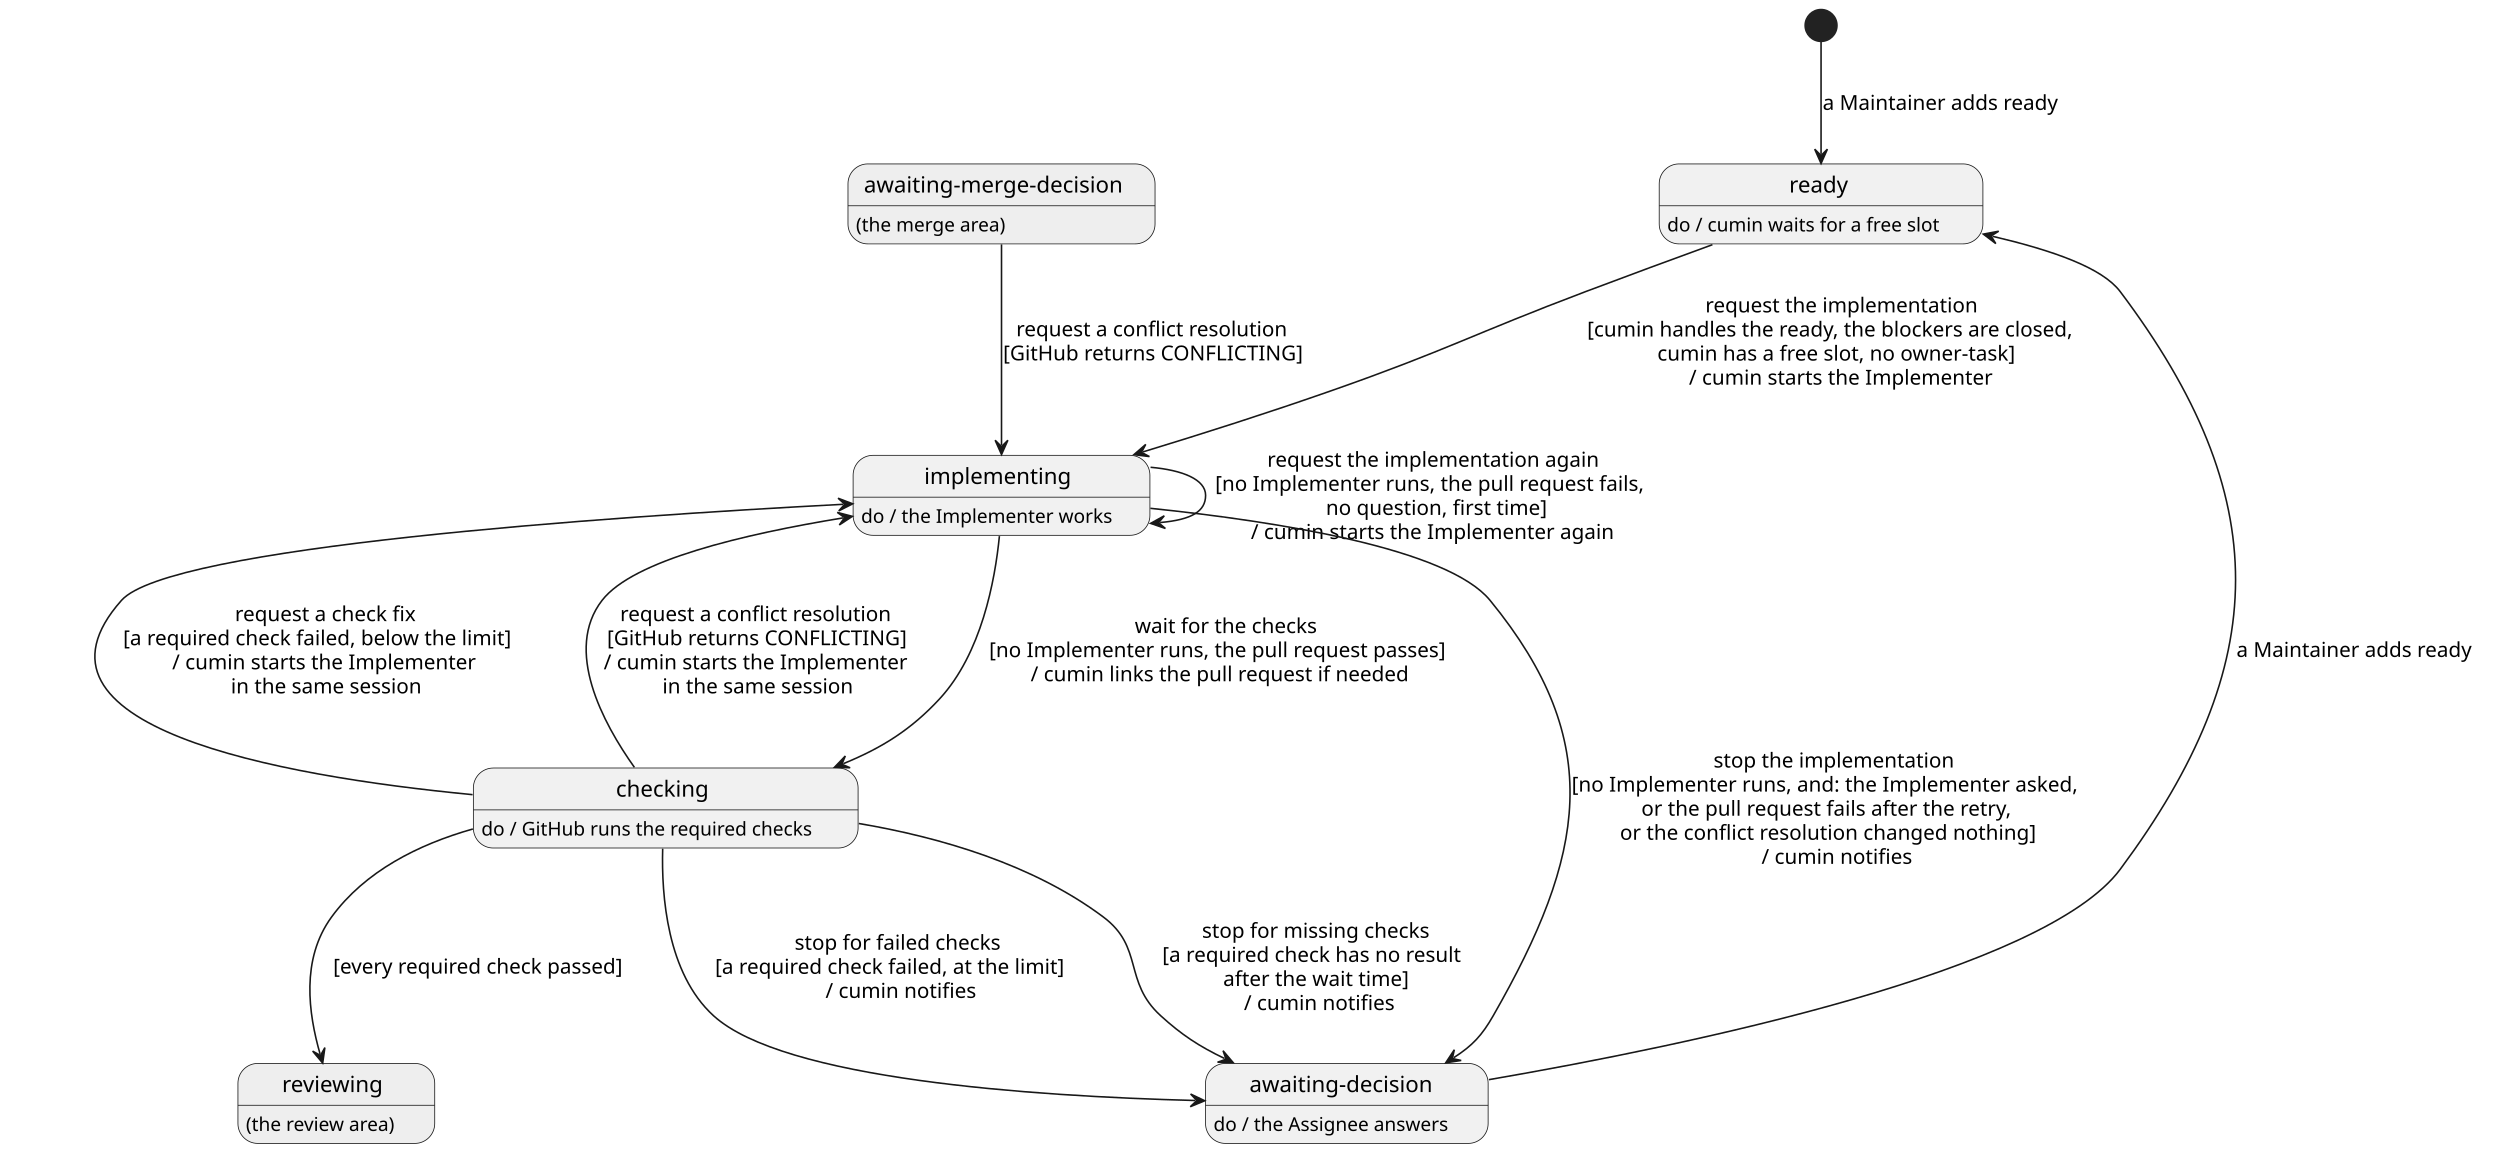
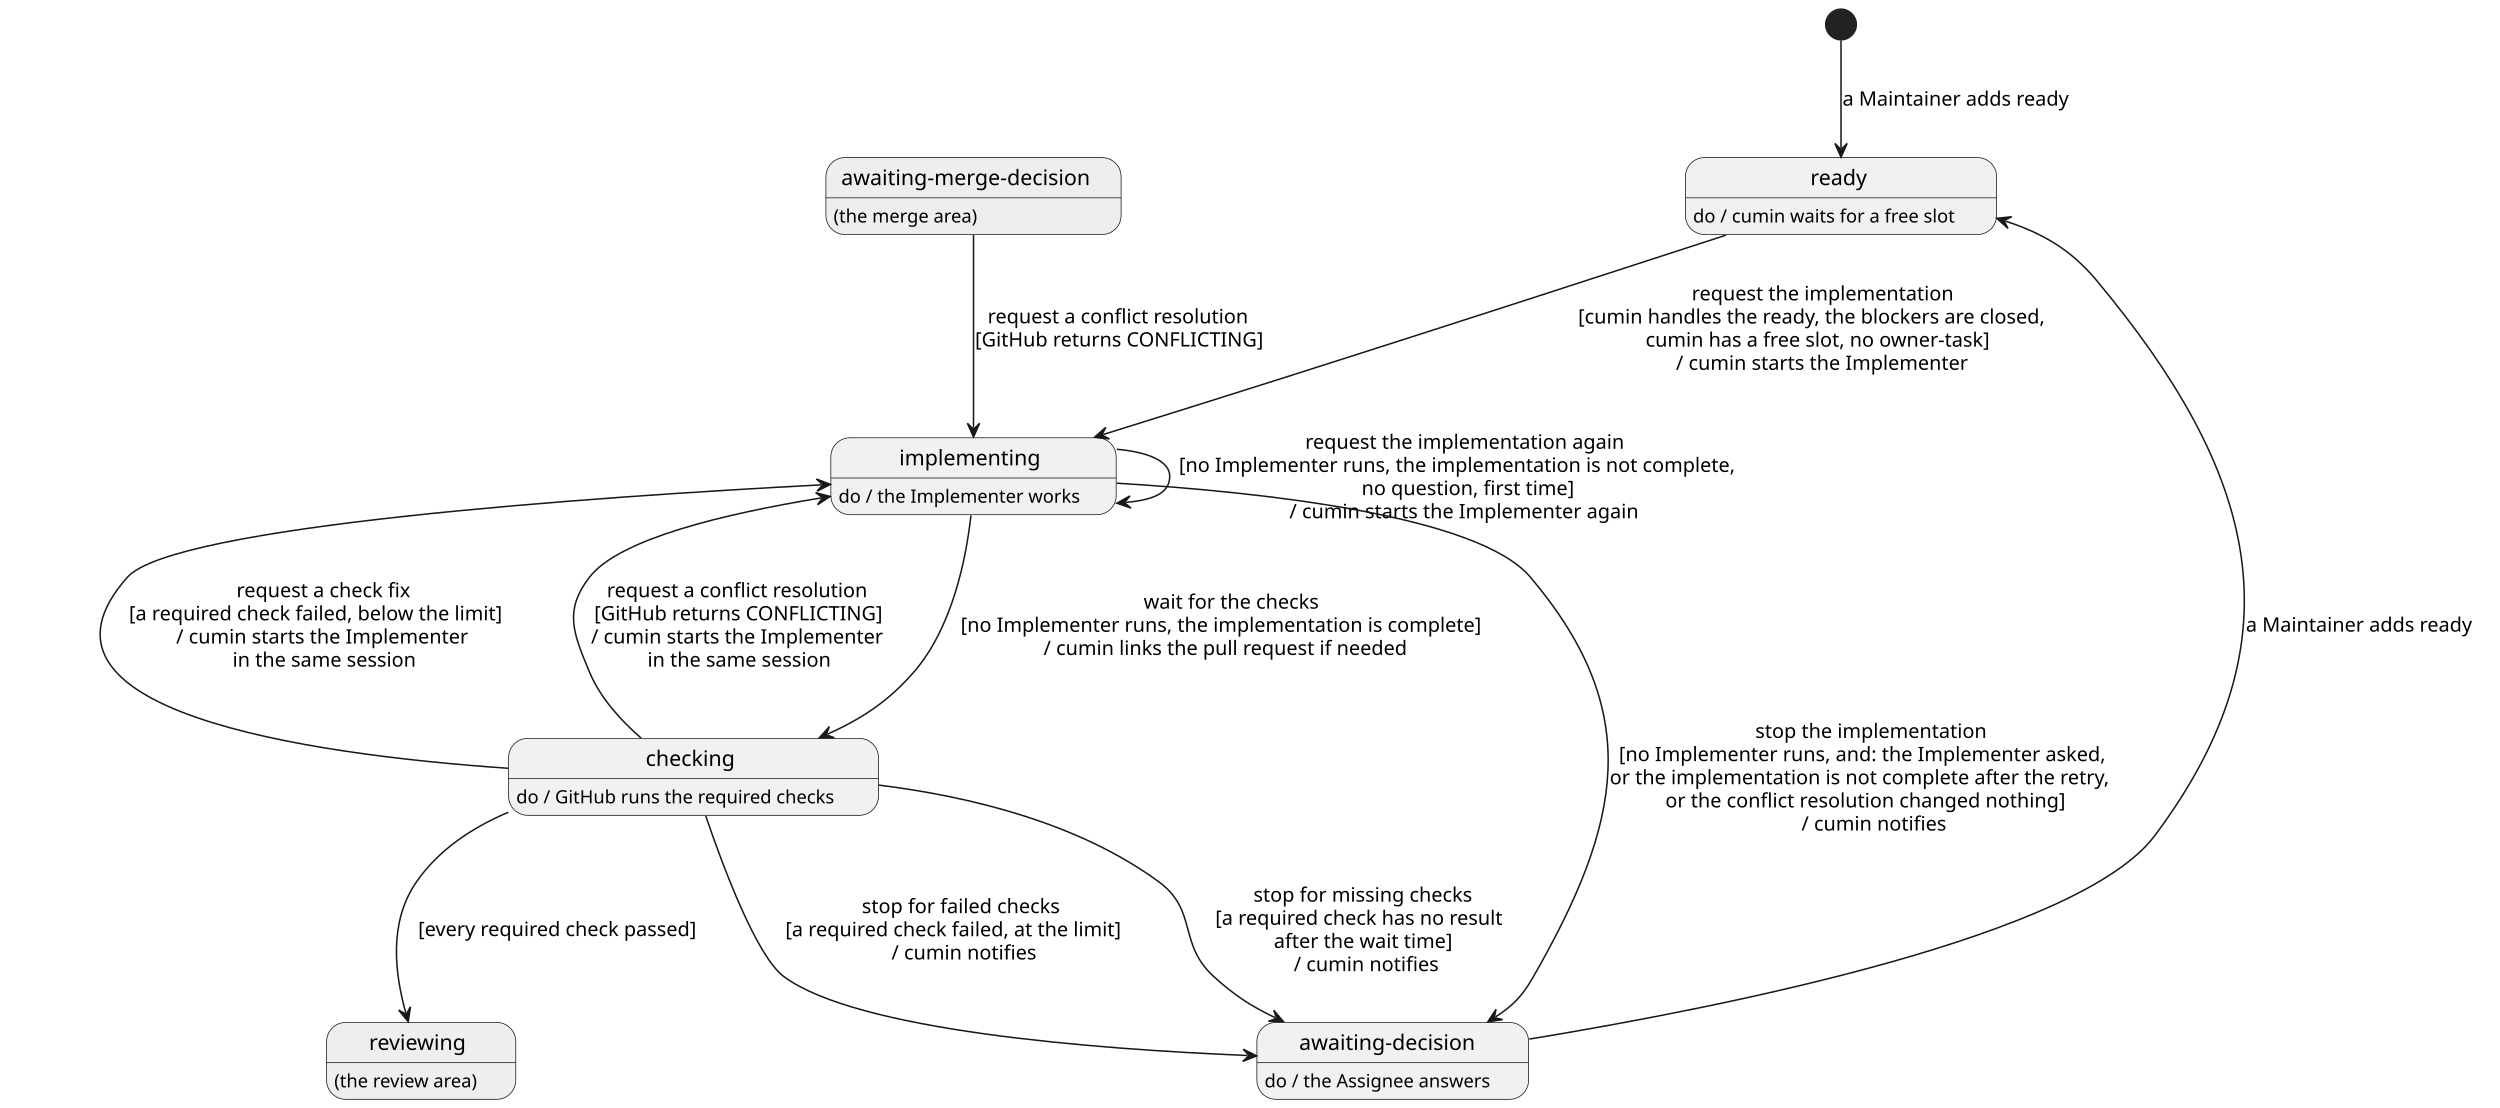
- <svg xmlns="http://www.w3.org/2000/svg" contentStyleType="text/css" data-diagram-type="STATE" height="724px" preserveAspectRatio="none" style="width:1571px;height:724px;background:#FFFFFF;" version="1.1" viewBox="0 0 1571 724" width="1571px" zoomAndPan="magnify">
+ <svg xmlns="http://www.w3.org/2000/svg" contentStyleType="text/css" data-diagram-type="STATE" height="724px" preserveAspectRatio="none" style="width:1634px;height:724px;background:#FFFFFF;" version="1.1" viewBox="0 0 1634 724" width="1634px" zoomAndPan="magnify">
  <defs />
  <g>
    <g id="Ready">
-       <rect fill="#F1F1F1" height="50.266" rx="12.5" ry="12.5" style="stroke:#181818;stroke-width:0.5;" width="203.404" x="1042.65" y="103" />
-       <line style="stroke:#181818;stroke-width:0.5;" x1="1042.65" x2="1246.054" y1="129.297" y2="129.297" />
-       <text fill="#000000" font-family="sans-serif" font-size="14" lengthAdjust="spacing" textLength="40.12" x="1124.292" y="120.995">ready</text>
-       <text fill="#000000" font-family="sans-serif" font-size="12" lengthAdjust="spacing" textLength="183.404" x="1047.65" y="145.435">do / cumin waits for a free slot</text>
+       <rect fill="#F1F1F1" height="50.266" rx="12.5" ry="12.5" style="stroke:#181818;stroke-width:0.5;" width="203.404" x="1101.58" y="103" />
+       <line style="stroke:#181818;stroke-width:0.5;" x1="1101.58" x2="1304.984" y1="129.297" y2="129.297" />
+       <text fill="#000000" font-family="sans-serif" font-size="14" lengthAdjust="spacing" textLength="40.12" x="1183.222" y="120.995">ready</text>
+       <text fill="#000000" font-family="sans-serif" font-size="12" lengthAdjust="spacing" textLength="183.404" x="1106.58" y="145.435">do / cumin waits for a free slot</text>
    </g>
    <g id="Implementing">
-       <rect fill="#F1F1F1" height="50.266" rx="12.5" ry="12.5" style="stroke:#181818;stroke-width:0.5;" width="186.506" x="536.1" y="286.13" />
-       <line style="stroke:#181818;stroke-width:0.5;" x1="536.1" x2="722.606" y1="312.427" y2="312.427" />
-       <text fill="#000000" font-family="sans-serif" font-size="14" lengthAdjust="spacing" textLength="97.18" x="580.763" y="304.125">implementing</text>
-       <text fill="#000000" font-family="sans-serif" font-size="12" lengthAdjust="spacing" textLength="166.506" x="541.1" y="328.565">do / the Implementer works</text>
+       <rect fill="#F1F1F1" height="50.266" rx="12.5" ry="12.5" style="stroke:#181818;stroke-width:0.5;" width="186.506" x="543.03" y="286.13" />
+       <line style="stroke:#181818;stroke-width:0.5;" x1="543.03" x2="729.536" y1="312.427" y2="312.427" />
+       <text fill="#000000" font-family="sans-serif" font-size="14" lengthAdjust="spacing" textLength="97.18" x="587.693" y="304.125">implementing</text>
+       <text fill="#000000" font-family="sans-serif" font-size="12" lengthAdjust="spacing" textLength="166.506" x="548.03" y="328.565">do / the Implementer works</text>
    </g>
    <g id="Checking">
-       <rect fill="#F1F1F1" height="50.266" rx="12.5" ry="12.5" style="stroke:#181818;stroke-width:0.5;" width="241.754" x="297.47" y="482.63" />
-       <line style="stroke:#181818;stroke-width:0.5;" x1="297.47" x2="539.224" y1="508.927" y2="508.927" />
-       <text fill="#000000" font-family="sans-serif" font-size="14" lengthAdjust="spacing" textLength="62.638" x="387.028" y="500.625">checking</text>
-       <text fill="#000000" font-family="sans-serif" font-size="12" lengthAdjust="spacing" textLength="221.754" x="302.47" y="525.066">do / GitHub runs the required checks</text>
+       <rect fill="#F1F1F1" height="50.266" rx="12.5" ry="12.5" style="stroke:#181818;stroke-width:0.5;" width="241.754" x="332.41" y="482.63" />
+       <line style="stroke:#181818;stroke-width:0.5;" x1="332.41" x2="574.164" y1="508.927" y2="508.927" />
+       <text fill="#000000" font-family="sans-serif" font-size="14" lengthAdjust="spacing" textLength="62.638" x="421.968" y="500.625">checking</text>
+       <text fill="#000000" font-family="sans-serif" font-size="12" lengthAdjust="spacing" textLength="221.754" x="337.41" y="525.066">do / GitHub runs the required checks</text>
    </g>
    <g id="Decision">
-       <rect fill="#F1F1F1" height="50.266" rx="12.5" ry="12.5" style="stroke:#181818;stroke-width:0.5;" width="177.582" x="757.56" y="668.26" />
-       <line style="stroke:#181818;stroke-width:0.5;" x1="757.56" x2="935.142" y1="694.557" y2="694.557" />
-       <text fill="#000000" font-family="sans-serif" font-size="14" lengthAdjust="spacing" textLength="122.397" x="785.152" y="686.255">awaiting-decision</text>
-       <text fill="#000000" font-family="sans-serif" font-size="12" lengthAdjust="spacing" textLength="157.582" x="762.56" y="710.696">do / the Assignee answers</text>
+       <rect fill="#F1F1F1" height="50.266" rx="12.5" ry="12.5" style="stroke:#181818;stroke-width:0.5;" width="177.582" x="821.5" y="668.26" />
+       <line style="stroke:#181818;stroke-width:0.5;" x1="821.5" x2="999.082" y1="694.557" y2="694.557" />
+       <text fill="#000000" font-family="sans-serif" font-size="14" lengthAdjust="spacing" textLength="122.397" x="849.092" y="686.255">awaiting-decision</text>
+       <text fill="#000000" font-family="sans-serif" font-size="12" lengthAdjust="spacing" textLength="157.582" x="826.5" y="710.696">do / the Assignee answers</text>
    </g>
    <g id="Reviewing">
-       <rect fill="#EEEEEE" height="50.266" rx="12.5" ry="12.5" style="stroke:#181818;stroke-width:0.5;" width="123.658" x="149.52" y="668.26" />
-       <line style="stroke:#181818;stroke-width:0.5;" x1="149.52" x2="273.178" y1="694.557" y2="694.557" />
-       <text fill="#000000" font-family="sans-serif" font-size="14" lengthAdjust="spacing" textLength="68.257" x="177.221" y="686.255">reviewing</text>
-       <text fill="#000000" font-family="sans-serif" font-size="12" lengthAdjust="spacing" textLength="103.658" x="154.52" y="710.696">(the review area)</text>
+       <rect fill="#EEEEEE" height="50.266" rx="12.5" ry="12.5" style="stroke:#181818;stroke-width:0.5;" width="123.658" x="213.46" y="668.26" />
+       <line style="stroke:#181818;stroke-width:0.5;" x1="213.46" x2="337.118" y1="694.557" y2="694.557" />
+       <text fill="#000000" font-family="sans-serif" font-size="14" lengthAdjust="spacing" textLength="68.257" x="241.161" y="686.255">reviewing</text>
+       <text fill="#000000" font-family="sans-serif" font-size="12" lengthAdjust="spacing" textLength="103.658" x="218.46" y="710.696">(the review area)</text>
    </g>
    <g id="MergeDecision">
-       <rect fill="#EEEEEE" height="50.266" rx="12.5" ry="12.5" style="stroke:#181818;stroke-width:0.5;" width="192.956" x="532.87" y="103" />
-       <line style="stroke:#181818;stroke-width:0.5;" x1="532.87" x2="725.826" y1="129.297" y2="129.297" />
-       <text fill="#000000" font-family="sans-serif" font-size="14" lengthAdjust="spacing" textLength="172.956" x="542.87" y="120.995">awaiting-merge-decision</text>
-       <text fill="#000000" font-family="sans-serif" font-size="12" lengthAdjust="spacing" textLength="102.715" x="537.87" y="145.435">(the merge area)</text>
+       <rect fill="#EEEEEE" height="50.266" rx="12.5" ry="12.5" style="stroke:#181818;stroke-width:0.5;" width="192.956" x="539.81" y="103" />
+       <line style="stroke:#181818;stroke-width:0.5;" x1="539.81" x2="732.766" y1="129.297" y2="129.297" />
+       <text fill="#000000" font-family="sans-serif" font-size="14" lengthAdjust="spacing" textLength="172.956" x="549.81" y="120.995">awaiting-merge-decision</text>
+       <text fill="#000000" font-family="sans-serif" font-size="12" lengthAdjust="spacing" textLength="102.715" x="544.81" y="145.435">(the merge area)</text>
    </g>
-     <ellipse cx="1144.35" cy="16" fill="#222222" rx="10" ry="10" style="stroke:#222222;stroke-width:1;" />
+     <ellipse cx="1203.29" cy="16" fill="#222222" rx="10" ry="10" style="stroke:#222222;stroke-width:1;" />
    <g class="link" data-entity-1=".start." data-entity-2="Ready" data-source-line="26" data-uid="lnk3" id="link_.start._Ready">
-       <path d="M1144.35,26.39 C1144.35,43.14 1144.35,72.67 1144.35,96.73" fill="none" id="*start*-to-Ready" style="stroke:#181818;stroke-width:1;" />
-       <polygon fill="#181818" points="1144.35,102.73,1148.35,93.73,1144.35,97.73,1140.35,93.73,1144.35,102.73" style="stroke:#181818;stroke-width:1;" />
-       <text fill="#000000" font-family="sans-serif" font-size="13" lengthAdjust="spacing" textLength="158.152" x="1145.35" y="69.067">a Maintainer adds ready</text>
+       <path d="M1203.29,26.39 C1203.29,43.14 1203.29,72.67 1203.29,96.73" fill="none" id="*start*-to-Ready" style="stroke:#181818;stroke-width:1;" />
+       <polygon fill="#181818" points="1203.29,102.73,1207.29,93.73,1203.29,97.73,1199.29,93.73,1203.29,102.73" style="stroke:#181818;stroke-width:1;" />
+       <text fill="#000000" font-family="sans-serif" font-size="13" lengthAdjust="spacing" textLength="158.152" x="1204.29" y="69.067">a Maintainer adds ready</text>
    </g>
    <g class="link" data-entity-1="Ready" data-entity-2="Implementing" data-source-line="27" data-uid="lnk4" id="link_Ready_Implementing">
-       <path d="M1076.08,153.76 C1050.97,162.91 1022.33,173.45 996.35,183.26 C925.4,210.07 908.92,220.16 837.35,245.26 C796.56,259.57 756.489,272.299 718.269,283.959" fill="none" id="Ready-to-Implementing" style="stroke:#181818;stroke-width:1;" />
-       <polygon fill="#181818" points="712.53,285.71,722.306,286.91,717.312,284.251,719.971,279.258,712.53,285.71" style="stroke:#181818;stroke-width:1;" />
-       <text fill="#000000" font-family="sans-serif" font-size="13" lengthAdjust="spacing" textLength="182.305" x="1071.608" y="196.327">request the implementation</text>
-       <text fill="#000000" font-family="sans-serif" font-size="13" lengthAdjust="spacing" textLength="330.821" x="997.35" y="211.46">[cumin handles the ready, the blockers are closed,</text>
-       <text fill="#000000" font-family="sans-serif" font-size="13" lengthAdjust="spacing" textLength="242.614" x="1041.454" y="226.593">cumin has a free slot, no owner-task]</text>
-       <text fill="#000000" font-family="sans-serif" font-size="13" lengthAdjust="spacing" textLength="202.897" x="1061.312" y="241.725">/ cumin starts the Implementer</text>
+       <path d="M1128.06,153.71 C1055.47,177.36 942.45,214.05 844.29,245.26 C801.74,258.79 759.959,271.877 721.089,283.977" fill="none" id="Ready-to-Implementing" style="stroke:#181818;stroke-width:1;" />
+       <polygon fill="#181818" points="715.36,285.76,725.142,286.904,720.134,284.274,722.764,279.266,715.36,285.76" style="stroke:#181818;stroke-width:1;" />
+       <text fill="#000000" font-family="sans-serif" font-size="13" lengthAdjust="spacing" textLength="182.305" x="1105.698" y="196.327">request the implementation</text>
+       <text fill="#000000" font-family="sans-serif" font-size="13" lengthAdjust="spacing" textLength="330.821" x="1031.44" y="211.46">[cumin handles the ready, the blockers are closed,</text>
+       <text fill="#000000" font-family="sans-serif" font-size="13" lengthAdjust="spacing" textLength="242.614" x="1075.543" y="226.593">cumin has a free slot, no owner-task]</text>
+       <text fill="#000000" font-family="sans-serif" font-size="13" lengthAdjust="spacing" textLength="202.897" x="1095.402" y="241.725">/ cumin starts the Implementer</text>
    </g>
    <g class="link" data-entity-1="Implementing" data-entity-2="Checking" data-source-line="28" data-uid="lnk5" id="link_Implementing_Checking">
-       <path d="M628.03,336.89 C625.25,365.03 616.69,410.84 590.35,439.26 C572.58,458.44 554.246,469.985 529.936,479.895" fill="none" id="Implementing-to-Checking" style="stroke:#181818;stroke-width:1;" />
-       <polygon fill="#181818" points="524.38,482.16,534.224,482.467,529.01,480.272,531.204,475.058,524.38,482.16" style="stroke:#181818;stroke-width:1;" />
-       <text fill="#000000" font-family="sans-serif" font-size="13" lengthAdjust="spacing" textLength="123.748" x="713.099" y="397.827">wait for the checks</text>
-       <text fill="#000000" font-family="sans-serif" font-size="13" lengthAdjust="spacing" textLength="306.846" x="621.55" y="412.96">[no Implementer runs, the pull request passes]</text>
-       <text fill="#000000" font-family="sans-serif" font-size="13" lengthAdjust="spacing" textLength="254.649" x="647.648" y="428.092">/ cumin links the pull request if needed</text>
+       <path d="M634.61,336.85 C631.5,364.73 622.62,410.1 597.29,439.26 C580.9,458.13 563.572,469.63 540.952,479.8" fill="none" id="Implementing-to-Checking" style="stroke:#181818;stroke-width:1;" />
+       <polygon fill="#181818" points="535.48,482.26,545.329,482.218,540.04,480.21,542.048,474.921,535.48,482.26" style="stroke:#181818;stroke-width:1;" />
+       <text fill="#000000" font-family="sans-serif" font-size="13" lengthAdjust="spacing" textLength="123.748" x="747.498" y="397.827">wait for the checks</text>
+       <text fill="#000000" font-family="sans-serif" font-size="13" lengthAdjust="spacing" textLength="363.003" x="627.87" y="412.96">[no Implementer runs, the implementation is complete]</text>
+       <text fill="#000000" font-family="sans-serif" font-size="13" lengthAdjust="spacing" textLength="254.649" x="682.047" y="428.092">/ cumin links the pull request if needed</text>
    </g>
    <g class="link" data-entity-1="Checking" data-entity-2="Implementing" data-source-line="31" data-uid="lnk8" id="link_Checking_Implementing">
-       <path d="M296.98,499.37 C172.4,487.37 6,456.37 76.35,377.26 C106.3,343.59 380.118,324.796 529.838,316.906" fill="none" id="Checking-to-Implementing" style="stroke:#181818;stroke-width:1;" />
-       <polygon fill="#181818" points="535.83,316.59,526.632,313.069,530.837,316.853,527.053,321.058,535.83,316.59" style="stroke:#181818;stroke-width:1;" />
-       <text fill="#000000" font-family="sans-serif" font-size="13" lengthAdjust="spacing" textLength="124.008" x="147.612" y="390.327">request a check fix</text>
-       <text fill="#000000" font-family="sans-serif" font-size="13" lengthAdjust="spacing" textLength="264.532" x="77.35" y="405.46">[a required check failed, below the limit]</text>
-       <text fill="#000000" font-family="sans-serif" font-size="13" lengthAdjust="spacing" textLength="202.897" x="108.168" y="420.592">/ cumin starts the Implementer</text>
-       <text fill="#000000" font-family="sans-serif" font-size="13" lengthAdjust="spacing" textLength="129.105" x="145.064" y="435.725">in the same session</text>
+       <path d="M332.13,502.16 C196.74,492.75 6,464.16 83.29,377.26 C113.24,343.59 387.058,324.796 536.778,316.906" fill="none" id="Checking-to-Implementing" style="stroke:#181818;stroke-width:1;" />
+       <polygon fill="#181818" points="542.77,316.59,533.572,313.069,537.777,316.853,533.993,321.058,542.77,316.59" style="stroke:#181818;stroke-width:1;" />
+       <text fill="#000000" font-family="sans-serif" font-size="13" lengthAdjust="spacing" textLength="124.008" x="154.552" y="390.327">request a check fix</text>
+       <text fill="#000000" font-family="sans-serif" font-size="13" lengthAdjust="spacing" textLength="264.532" x="84.29" y="405.46">[a required check failed, below the limit]</text>
+       <text fill="#000000" font-family="sans-serif" font-size="13" lengthAdjust="spacing" textLength="202.897" x="115.108" y="420.592">/ cumin starts the Implementer</text>
+       <text fill="#000000" font-family="sans-serif" font-size="13" lengthAdjust="spacing" textLength="129.105" x="152.004" y="435.725">in the same session</text>
    </g>
    <g class="link" data-entity-1="Checking" data-entity-2="Implementing" data-source-line="34" data-uid="lnk11" id="link_Checking_Implementing">
-       <path d="M398.66,482.21 C378.79,454.25 354.23,408.43 378.35,377.26 C397.88,352.04 466.82,335.794 529.74,325.444" fill="none" id="Checking-to-Implementing-1" style="stroke:#181818;stroke-width:1;" />
-       <polygon fill="#181818" points="535.66,324.47,526.13,321.984,530.726,325.282,527.429,329.878,535.66,324.47" style="stroke:#181818;stroke-width:1;" />
-       <text fill="#000000" font-family="sans-serif" font-size="13" lengthAdjust="spacing" textLength="182.273" x="389.662" y="390.327">request a conflict resolution</text>
-       <text fill="#000000" font-family="sans-serif" font-size="13" lengthAdjust="spacing" textLength="198.732" x="381.432" y="405.46">[GitHub returns CONFLICTING]</text>
-       <text fill="#000000" font-family="sans-serif" font-size="13" lengthAdjust="spacing" textLength="202.897" x="379.35" y="420.592">/ cumin starts the Implementer</text>
-       <text fill="#000000" font-family="sans-serif" font-size="13" lengthAdjust="spacing" textLength="129.105" x="416.246" y="435.725">in the same session</text>
+       <path d="M419.03,482.42 C405.86,470.99 392.32,456.16 385.29,439.26 C374.69,413.83 368.42,399.05 385.29,377.26 C404.81,352.04 473.75,335.794 536.679,325.444" fill="none" id="Checking-to-Implementing-1" style="stroke:#181818;stroke-width:1;" />
+       <polygon fill="#181818" points="542.6,324.47,533.07,321.984,537.666,325.281,534.369,329.878,542.6,324.47" style="stroke:#181818;stroke-width:1;" />
+       <text fill="#000000" font-family="sans-serif" font-size="13" lengthAdjust="spacing" textLength="182.273" x="396.602" y="390.327">request a conflict resolution</text>
+       <text fill="#000000" font-family="sans-serif" font-size="13" lengthAdjust="spacing" textLength="198.732" x="388.372" y="405.46">[GitHub returns CONFLICTING]</text>
+       <text fill="#000000" font-family="sans-serif" font-size="13" lengthAdjust="spacing" textLength="202.897" x="386.29" y="420.592">/ cumin starts the Implementer</text>
+       <text fill="#000000" font-family="sans-serif" font-size="13" lengthAdjust="spacing" textLength="129.105" x="423.186" y="435.725">in the same session</text>
    </g>
    <g class="link" data-entity-1="Implementing" data-entity-2="Implementing" data-source-line="29" data-uid="lnk6" id="link_Implementing_Implementing">
-       <path d="M723.02,293.64 C743.08,295.4 757.6,301.27 757.6,311.26 C757.6,321.26 749.057,326.606 728.997,328.366" fill="none" id="Implementing-to-Implementing" style="stroke:#181818;stroke-width:1;" />
-       <polygon fill="#181818" points="723.02,328.89,732.335,332.088,728.001,328.453,731.636,324.119,723.02,328.89" style="stroke:#181818;stroke-width:1;" />
-       <text fill="#000000" font-family="sans-serif" font-size="13" lengthAdjust="spacing" textLength="222.473" x="796.319" y="293.327">request the implementation again</text>
-       <text fill="#000000" font-family="sans-serif" font-size="13" lengthAdjust="spacing" textLength="287.911" x="763.6" y="308.46">[no Implementer runs, the pull request fails,</text>
-       <text fill="#000000" font-family="sans-serif" font-size="13" lengthAdjust="spacing" textLength="148.732" x="833.189" y="323.592">no question, first time]</text>
-       <text fill="#000000" font-family="sans-serif" font-size="13" lengthAdjust="spacing" textLength="243.065" x="786.023" y="338.725">/ cumin starts the Implementer again</text>
+       <path d="M729.95,293.64 C750.02,295.4 764.54,301.27 764.54,311.26 C764.54,321.26 755.997,326.606 735.927,328.366" fill="none" id="Implementing-to-Implementing" style="stroke:#181818;stroke-width:1;" />
+       <polygon fill="#181818" points="729.95,328.89,739.265,332.089,734.931,328.453,738.566,324.119,729.95,328.89" style="stroke:#181818;stroke-width:1;" />
+       <text fill="#000000" font-family="sans-serif" font-size="13" lengthAdjust="spacing" textLength="222.473" x="853.047" y="293.327">request the implementation again</text>
+       <text fill="#000000" font-family="sans-serif" font-size="13" lengthAdjust="spacing" textLength="387.486" x="770.54" y="308.46">[no Implementer runs, the implementation is not complete,</text>
+       <text fill="#000000" font-family="sans-serif" font-size="13" lengthAdjust="spacing" textLength="148.732" x="889.917" y="323.592">no question, first time]</text>
+       <text fill="#000000" font-family="sans-serif" font-size="13" lengthAdjust="spacing" textLength="243.065" x="842.751" y="338.725">/ cumin starts the Implementer again</text>
    </g>
    <g class="link" data-entity-1="Implementing" data-entity-2="Decision" data-source-line="30" data-uid="lnk7" id="link_Implementing_Decision">
-       <path d="M722.9,319.42 C803.04,327.71 909.64,344.65 936.35,377.26 C1009.84,467.02 995.94,537.56 938.35,638.26 C931.36,650.49 925.462,656.993 913.522,664.643" fill="none" id="Implementing-to-Decision" style="stroke:#181818;stroke-width:1;" />
-       <polygon fill="#181818" points="908.47,667.88,918.206,666.393,912.68,665.183,913.89,659.657,908.47,667.88" style="stroke:#181818;stroke-width:1;" />
-       <text fill="#000000" font-family="sans-serif" font-size="13" lengthAdjust="spacing" textLength="160.678" x="1076.775" y="482.327">stop the implementation</text>
-       <text fill="#000000" font-family="sans-serif" font-size="13" lengthAdjust="spacing" textLength="339.009" x="987.61" y="497.46">[no Implementer runs, and: the Implementer asked,</text>
-       <text fill="#000000" font-family="sans-serif" font-size="13" lengthAdjust="spacing" textLength="251.443" x="1031.393" y="512.592">or the pull request fails after the retry,</text>
-       <text fill="#000000" font-family="sans-serif" font-size="13" lengthAdjust="spacing" textLength="278.3" x="1017.965" y="527.725">or the conflict resolution changed nothing]</text>
-       <text fill="#000000" font-family="sans-serif" font-size="13" lengthAdjust="spacing" textLength="100.407" x="1106.911" y="542.858">/ cumin notifies</text>
+       <path d="M729.92,315.82 C826.04,321.65 966.24,337.01 1000.29,377.26 C1075.2,465.83 1059.87,537.56 1002.29,638.26 C995.29,650.49 989.402,656.993 977.462,664.643" fill="none" id="Implementing-to-Decision" style="stroke:#181818;stroke-width:1;" />
+       <polygon fill="#181818" points="972.41,667.88,982.146,666.393,976.62,665.183,977.83,659.657,972.41,667.88" style="stroke:#181818;stroke-width:1;" />
+       <text fill="#000000" font-family="sans-serif" font-size="13" lengthAdjust="spacing" textLength="160.678" x="1147.27" y="482.327">stop the implementation</text>
+       <text fill="#000000" font-family="sans-serif" font-size="13" lengthAdjust="spacing" textLength="339.009" x="1058.105" y="497.46">[no Implementer runs, and: the Implementer asked,</text>
+       <text fill="#000000" font-family="sans-serif" font-size="13" lengthAdjust="spacing" textLength="351.019" x="1052.1" y="512.592">or the implementation is not complete after the retry,</text>
+       <text fill="#000000" font-family="sans-serif" font-size="13" lengthAdjust="spacing" textLength="278.3" x="1088.459" y="527.725">or the conflict resolution changed nothing]</text>
+       <text fill="#000000" font-family="sans-serif" font-size="13" lengthAdjust="spacing" textLength="100.407" x="1177.406" y="542.858">/ cumin notifies</text>
    </g>
    <g class="link" data-entity-1="Checking" data-entity-2="Decision" data-source-line="32" data-uid="lnk9" id="link_Checking_Decision">
-       <path d="M416.43,533.32 C415.6,562.83 419.19,611.68 448.35,638.26 C492.22,678.25 647.772,688.843 751.072,691.553" fill="none" id="Checking-to-Decision" style="stroke:#181818;stroke-width:1;" />
-       <polygon fill="#181818" points="757.07,691.71,748.178,687.475,752.072,691.579,747.968,695.473,757.07,691.71" style="stroke:#181818;stroke-width:1;" />
-       <text fill="#000000" font-family="sans-serif" font-size="13" lengthAdjust="spacing" textLength="139.198" x="499.325" y="596.827">stop for failed checks</text>
-       <text fill="#000000" font-family="sans-serif" font-size="13" lengthAdjust="spacing" textLength="239.148" x="449.35" y="611.96">[a required check failed, at the limit]</text>
-       <text fill="#000000" font-family="sans-serif" font-size="13" lengthAdjust="spacing" textLength="100.407" x="518.72" y="627.092">/ cumin notifies</text>
+       <path d="M461.27,533.28 C472.77,567.02 494.54,625.07 512.29,638.26 C559.79,673.57 713.295,685.609 815.375,689.879" fill="none" id="Checking-to-Decision" style="stroke:#181818;stroke-width:1;" />
+       <polygon fill="#181818" points="821.37,690.13,812.545,685.757,816.374,689.921,812.211,693.75,821.37,690.13" style="stroke:#181818;stroke-width:1;" />
+       <text fill="#000000" font-family="sans-serif" font-size="13" lengthAdjust="spacing" textLength="139.198" x="563.265" y="596.827">stop for failed checks</text>
+       <text fill="#000000" font-family="sans-serif" font-size="13" lengthAdjust="spacing" textLength="239.148" x="513.29" y="611.96">[a required check failed, at the limit]</text>
+       <text fill="#000000" font-family="sans-serif" font-size="13" lengthAdjust="spacing" textLength="100.407" x="582.66" y="627.092">/ cumin notifies</text>
    </g>
    <g class="link" data-entity-1="Checking" data-entity-2="Decision" data-source-line="33" data-uid="lnk10" id="link_Checking_Decision">
-       <path d="M539.66,517.48 C591.13,526.22 649.28,543.26 693.35,576.26 C718.86,595.36 705.8,616.8 729.35,638.26 C742.5,650.25 753.36,657.415 769.54,665.175" fill="none" id="Checking-to-Decision-1" style="stroke:#181818;stroke-width:1;" />
-       <polygon fill="#181818" points="774.95,667.77,768.565,660.271,770.442,665.608,765.105,667.485,774.95,667.77" style="stroke:#181818;stroke-width:1;" />
-       <text fill="#000000" font-family="sans-serif" font-size="13" lengthAdjust="spacing" textLength="153.106" x="755.315" y="589.327">stop for missing checks</text>
-       <text fill="#000000" font-family="sans-serif" font-size="13" lengthAdjust="spacing" textLength="203.036" x="730.35" y="604.46">[a required check has no result</text>
-       <text fill="#000000" font-family="sans-serif" font-size="13" lengthAdjust="spacing" textLength="126.464" x="768.636" y="619.592">after the wait time]</text>
-       <text fill="#000000" font-family="sans-serif" font-size="13" lengthAdjust="spacing" textLength="100.407" x="781.664" y="634.725">/ cumin notifies</text>
+       <path d="M574.44,513.15 C634.27,520.59 704.71,537.8 757.29,576.26 C783,595.08 769.74,616.8 793.29,638.26 C806.44,650.25 817.29,657.415 833.47,665.175" fill="none" id="Checking-to-Decision-1" style="stroke:#181818;stroke-width:1;" />
+       <polygon fill="#181818" points="838.88,667.77,832.495,660.271,834.372,665.608,829.035,667.485,838.88,667.77" style="stroke:#181818;stroke-width:1;" />
+       <text fill="#000000" font-family="sans-serif" font-size="13" lengthAdjust="spacing" textLength="153.106" x="819.255" y="589.327">stop for missing checks</text>
+       <text fill="#000000" font-family="sans-serif" font-size="13" lengthAdjust="spacing" textLength="203.036" x="794.29" y="604.46">[a required check has no result</text>
+       <text fill="#000000" font-family="sans-serif" font-size="13" lengthAdjust="spacing" textLength="126.464" x="832.576" y="619.592">after the wait time]</text>
+       <text fill="#000000" font-family="sans-serif" font-size="13" lengthAdjust="spacing" textLength="100.407" x="845.605" y="634.725">/ cumin notifies</text>
    </g>
    <g class="link" data-entity-1="MergeDecision" data-entity-2="Implementing" data-source-line="35" data-uid="lnk12" id="link_MergeDecision_Implementing">
-       <path d="M629.35,153.56 C629.35,188.13 629.35,244.97 629.35,279.64" fill="none" id="MergeDecision-to-Implementing" style="stroke:#181818;stroke-width:1;" />
-       <polygon fill="#181818" points="629.35,285.64,633.35,276.64,629.35,280.64,625.35,276.64,629.35,285.64" style="stroke:#181818;stroke-width:1;" />
-       <text fill="#000000" font-family="sans-serif" font-size="13" lengthAdjust="spacing" textLength="182.273" x="638.58" y="211.327">request a conflict resolution</text>
-       <text fill="#000000" font-family="sans-serif" font-size="13" lengthAdjust="spacing" textLength="198.732" x="630.35" y="226.46">[GitHub returns CONFLICTING]</text>
+       <path d="M636.29,153.56 C636.29,188.13 636.29,244.97 636.29,279.64" fill="none" id="MergeDecision-to-Implementing" style="stroke:#181818;stroke-width:1;" />
+       <polygon fill="#181818" points="636.29,285.64,640.29,276.64,636.29,280.64,632.29,276.64,636.29,285.64" style="stroke:#181818;stroke-width:1;" />
+       <text fill="#000000" font-family="sans-serif" font-size="13" lengthAdjust="spacing" textLength="182.273" x="645.52" y="211.327">request a conflict resolution</text>
+       <text fill="#000000" font-family="sans-serif" font-size="13" lengthAdjust="spacing" textLength="198.732" x="637.29" y="226.46">[GitHub returns CONFLICTING]</text>
    </g>
    <g class="link" data-entity-1="Checking" data-entity-2="Reviewing" data-source-line="36" data-uid="lnk13" id="link_Checking_Reviewing">
-       <path d="M297.15,520.93 C262.96,530.62 229.39,547.41 208.35,576.26 C188.98,602.83 193.848,636.882 201.128,662.302" fill="none" id="Checking-to-Reviewing" style="stroke:#181818;stroke-width:1;" />
-       <polygon fill="#181818" points="202.78,668.07,204.148,658.317,201.403,663.263,196.457,660.519,202.78,668.07" style="stroke:#181818;stroke-width:1;" />
-       <text fill="#000000" font-family="sans-serif" font-size="13" lengthAdjust="spacing" textLength="198.383" x="209.35" y="611.827">[every required check passed]</text>
+       <path d="M332.23,530.9 C308.68,540.87 286.82,555.33 272.29,576.26 C253.65,603.1 258.194,636.699 265.224,661.999" fill="none" id="Checking-to-Reviewing" style="stroke:#181818;stroke-width:1;" />
+       <polygon fill="#181818" points="266.83,667.78,268.274,658.038,265.491,662.962,260.567,660.179,266.83,667.78" style="stroke:#181818;stroke-width:1;" />
+       <text fill="#000000" font-family="sans-serif" font-size="13" lengthAdjust="spacing" textLength="198.383" x="273.29" y="611.827">[every required check passed]</text>
    </g>
    <g class="link" data-entity-1="Decision" data-entity-2="Ready" data-source-line="37" data-uid="lnk14" id="link_Decision_Ready">
-       <path d="M935.59,678.46 C1062.45,656.61 1284.87,610.12 1332.35,546.26 C1428.61,416.8 1429.37,312.16 1332.35,183.26 C1321.04,168.24 1290.17,157.456 1252.15,148.496" fill="none" id="Decision-to-Ready" style="stroke:#181818;stroke-width:1;" />
-       <polygon fill="#181818" points="1246.31,147.12,1254.152,153.078,1251.177,148.267,1255.988,145.291,1246.31,147.12" style="stroke:#181818;stroke-width:1;" />
-       <text fill="#000000" font-family="sans-serif" font-size="13" lengthAdjust="spacing" textLength="158.152" x="1405.38" y="412.827">a Maintainer adds ready</text>
+       <path d="M999.55,679.15 C1129.12,657.88 1359.24,611.76 1408.29,546.26 C1505.51,416.41 1474.13,307.88 1370.29,183.26 C1353.7,163.36 1335.425,152.569 1310.785,144.539" fill="none" id="Decision-to-Ready" style="stroke:#181818;stroke-width:1;" />
+       <polygon fill="#181818" points="1305.08,142.68,1312.398,149.272,1309.834,144.229,1314.877,141.666,1305.08,142.68" style="stroke:#181818;stroke-width:1;" />
+       <text fill="#000000" font-family="sans-serif" font-size="13" lengthAdjust="spacing" textLength="158.152" x="1467.9" y="412.827">a Maintainer adds ready</text>
    </g>
  </g>
</svg>
